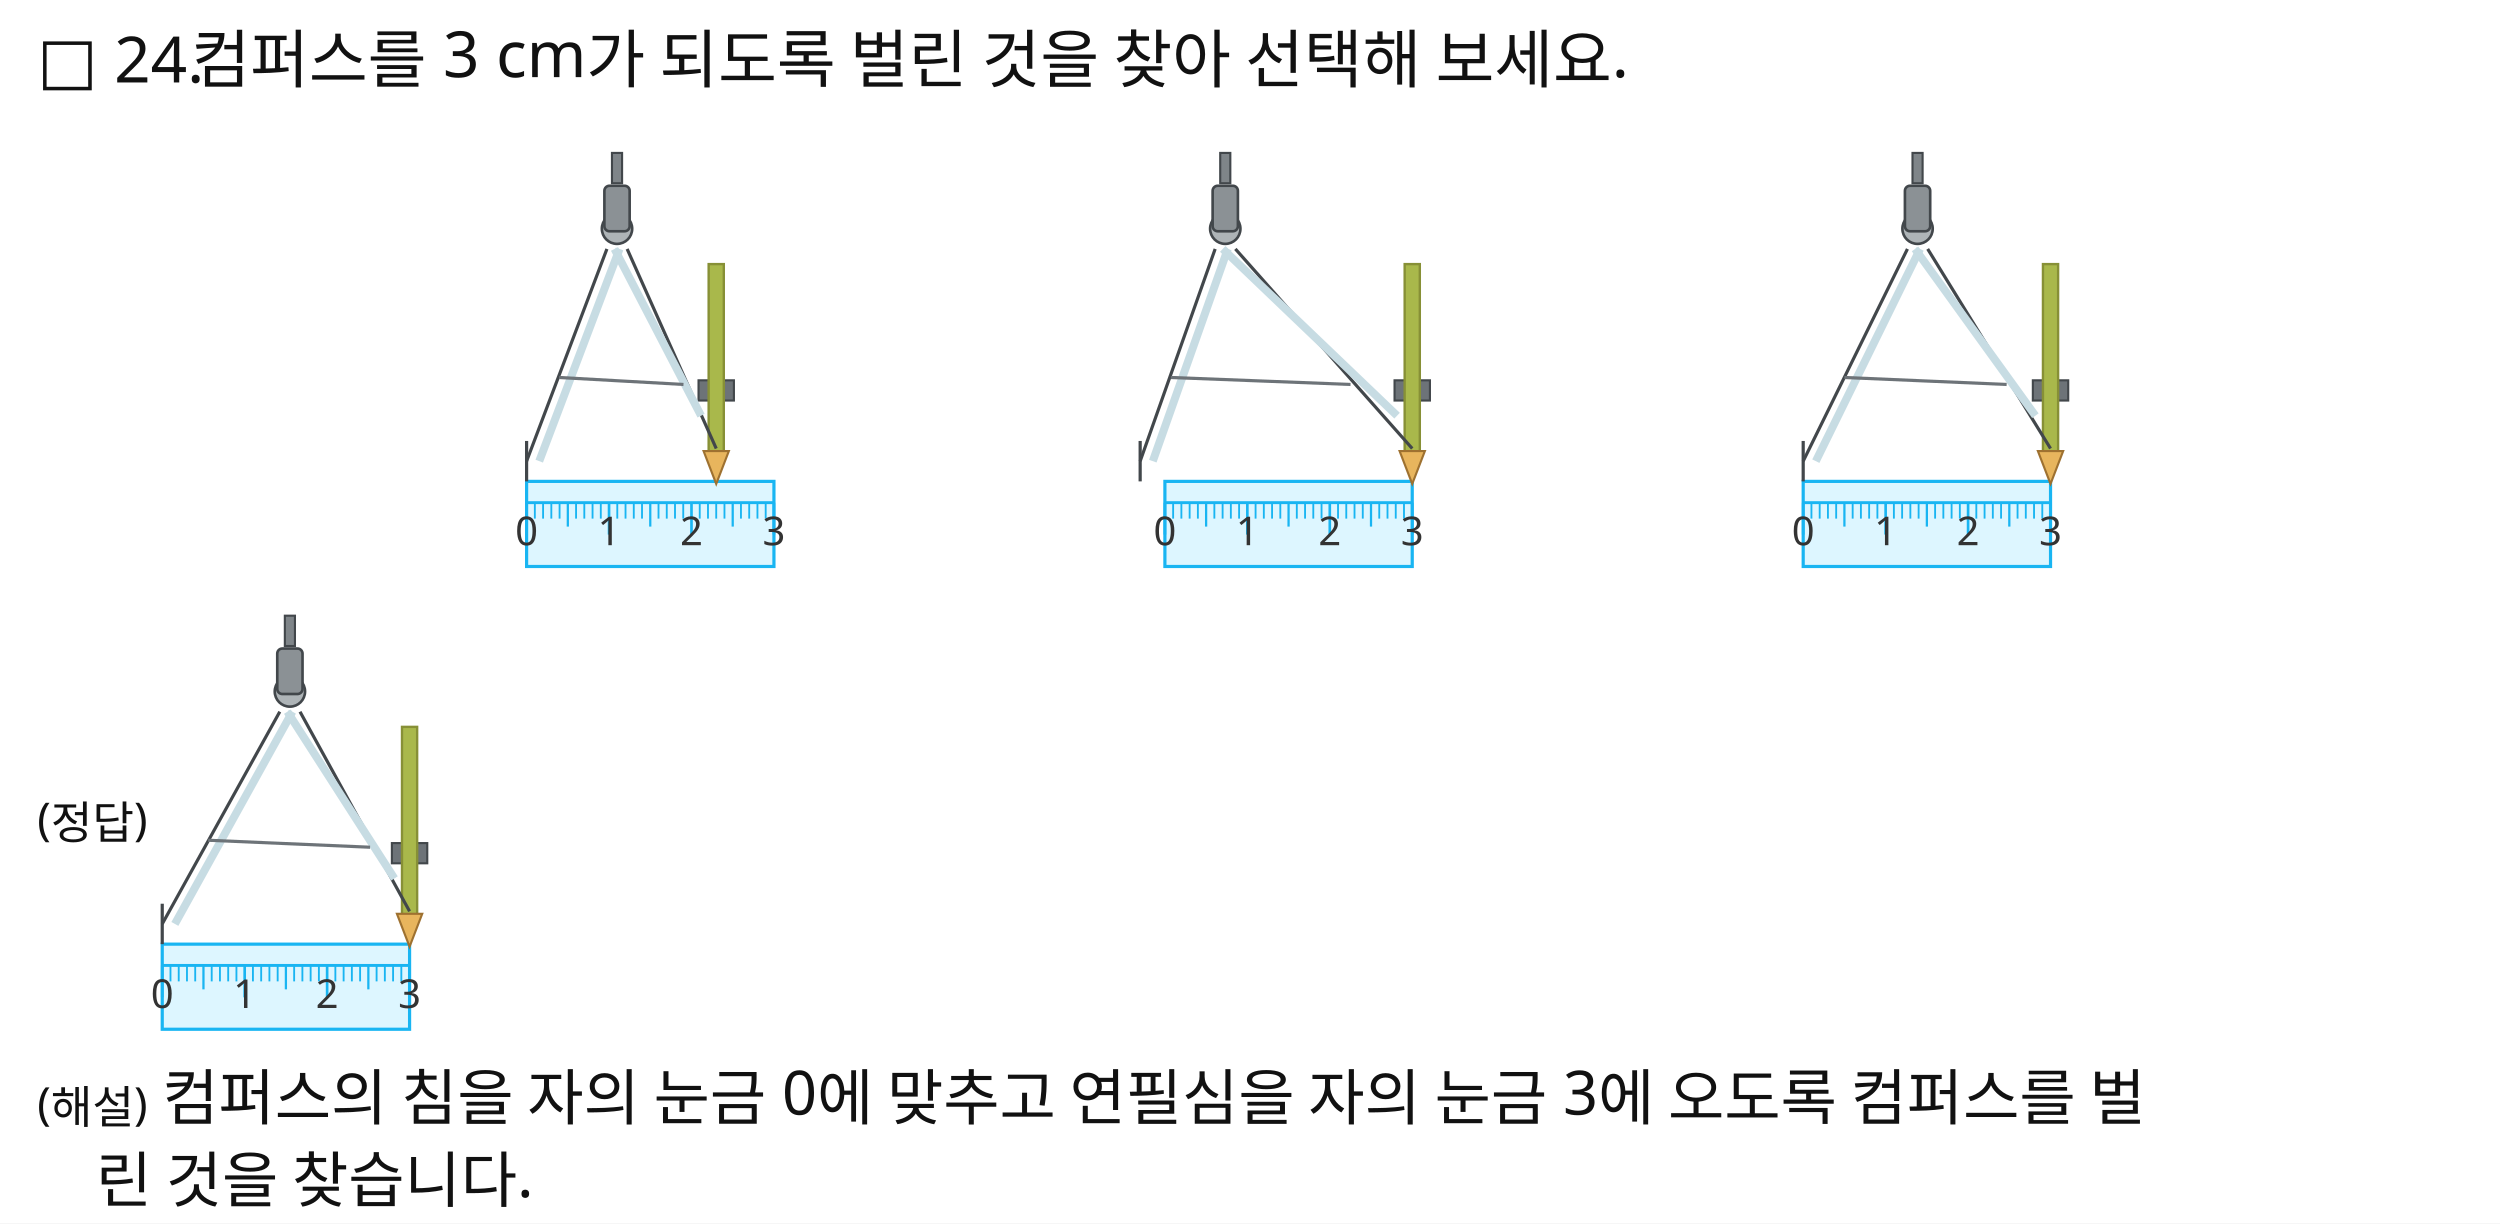
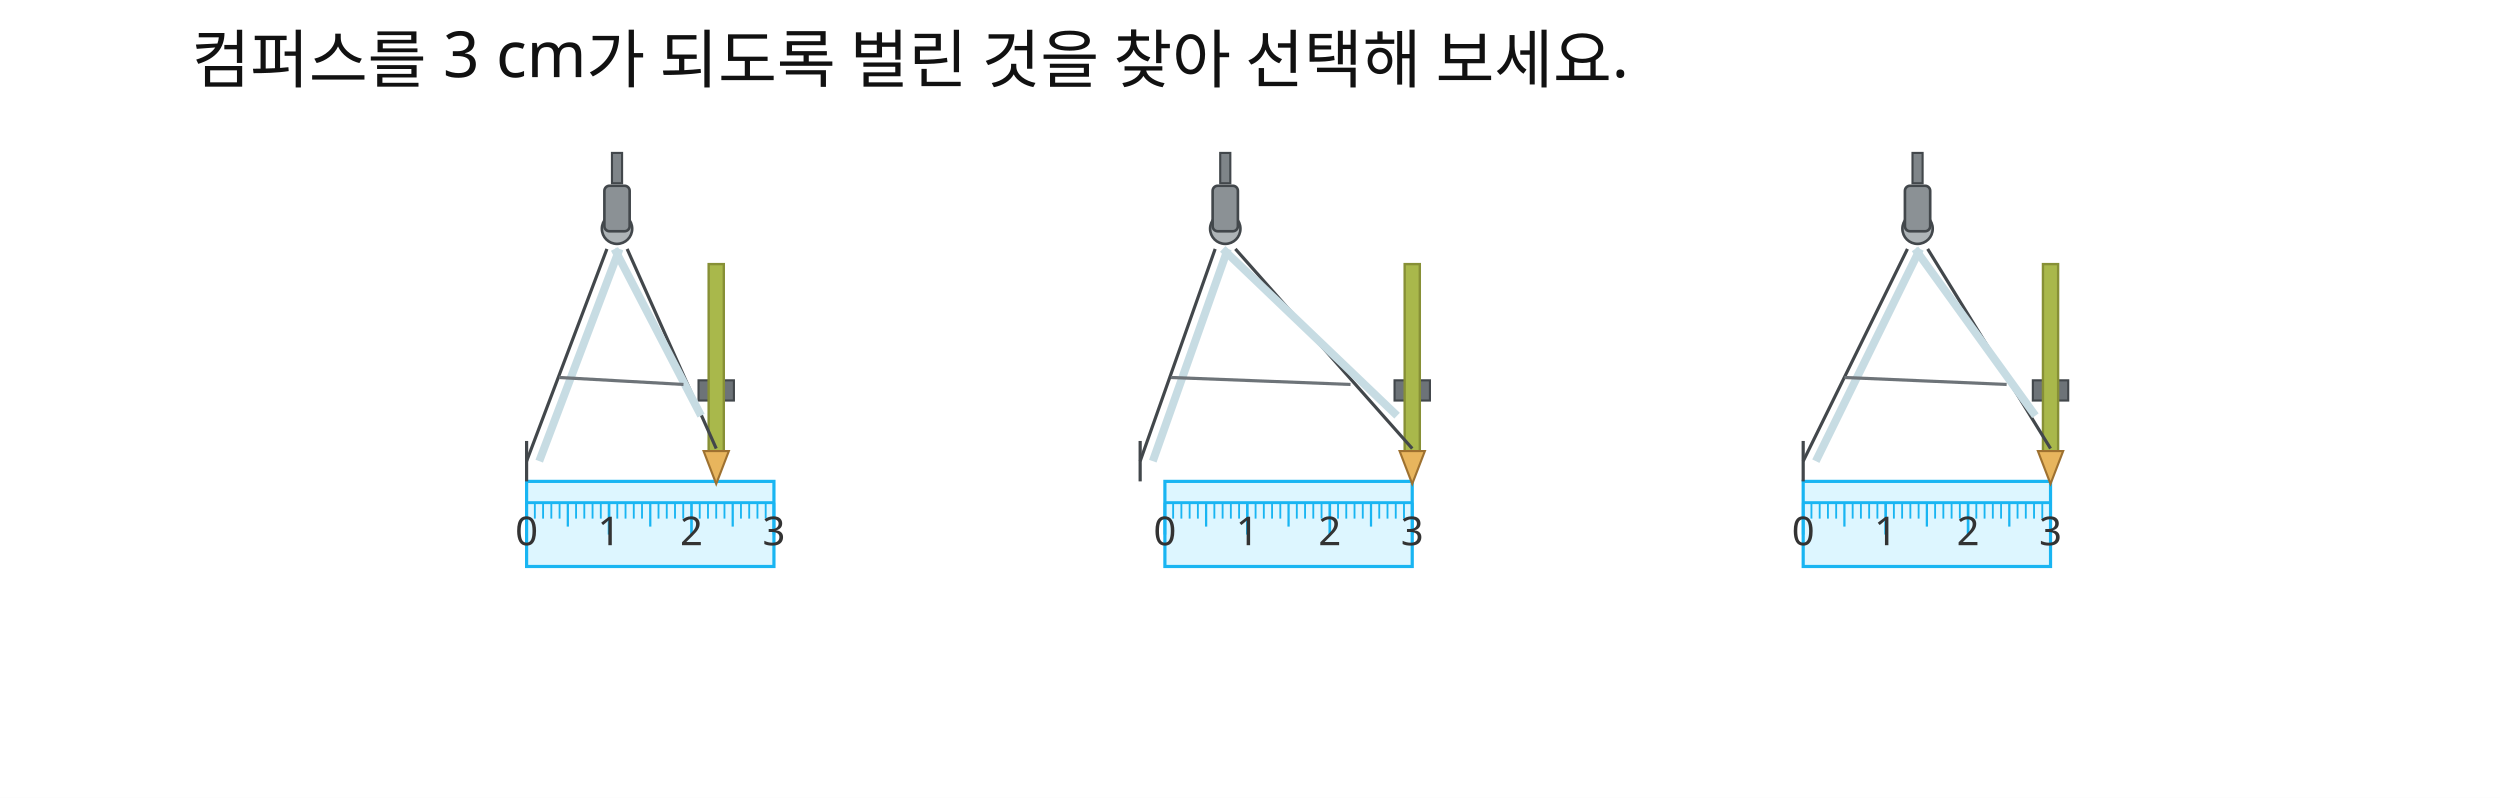
- <svg xmlns="http://www.w3.org/2000/svg" width="940" height="460" viewBox="0 0 940 460">
-   <rect x="0" y="0" width="940" height="460" fill="#FFFFFF" />
-   <text id="slot.q.prefix.text" x="14" y="31" fill="#111111" font-family="Noto Sans KR, sans-serif" font-size="24">□ 24.</text>
+ <svg xmlns="http://www.w3.org/2000/svg" width="940" height="300" viewBox="0 0 940 300">
+   <rect x="0" y="0" width="940" height="300" fill="#FFFFFF" />
  <text id="slot.q.text.text" x="72" y="31" fill="#111111" font-family="Noto Sans KR, sans-serif" font-size="24">컴퍼스를 3 cm가 되도록 벌린 것을 찾아 선택해 보세요.</text>
  <rect id="slot.choice1.ruler.body.rect" x="198" y="181" width="93" height="32" fill="#DDF6FF" stroke="#19B5F2" stroke-width="1.2" />
  <circle id="slot.choice1.compass.hinge.circle" cx="232" cy="86" r="5.7" stroke="#42474B" stroke-width="1" fill="#AEB4B7" />
  <rect id="slot.choice1.compass.head.rect" x="227.25" y="69.85" width="9.5" height="17.1" fill="#8B9195" stroke="#42474B" stroke-width="1" rx="1.9" ry="1.9" />
  <rect id="slot.choice1.compass.knob.rect" x="230.1" y="57.5" width="3.8" height="11.4" fill="#7F8589" stroke="#42474B" stroke-width="0.8" />
  <rect id="slot.choice1.compass.clamp.rect" x="262.65" y="143" width="13.3" height="7.6" fill="#6D7378" stroke="#42474B" stroke-width="0.8" />
  <rect id="slot.choice1.compass.pencil.body.rect" x="266.45" y="99.3" width="5.7" height="71.25" fill="#A9B84B" stroke="#879036" stroke-width="0.9" />
  <polygon id="slot.choice1.compass.pencil.tip.polygon" points="264.55,169.6 274.05,169.6 269.3,181.95" stroke="#9E7130" stroke-width="0.8" fill="#E8B55D" />
  <rect id="slot.choice2.ruler.body.rect" x="438" y="181" width="93" height="32" fill="#DDF6FF" stroke="#19B5F2" stroke-width="1.2" />
  <circle id="slot.choice2.compass.hinge.circle" cx="460.7" cy="86" r="5.7" stroke="#42474B" stroke-width="1" fill="#AEB4B7" />
  <rect id="slot.choice2.compass.head.rect" x="455.95" y="69.85" width="9.5" height="17.1" fill="#8B9195" stroke="#42474B" stroke-width="1" rx="1.9" ry="1.9" />
  <rect id="slot.choice2.compass.knob.rect" x="458.8" y="57.5" width="3.8" height="11.4" fill="#7F8589" stroke="#42474B" stroke-width="0.8" />
  <rect id="slot.choice2.compass.clamp.rect" x="524.35" y="143" width="13.3" height="7.6" fill="#6D7378" stroke="#42474B" stroke-width="0.8" />
  <rect id="slot.choice2.compass.pencil.body.rect" x="528.15" y="99.3" width="5.7" height="71.25" fill="#A9B84B" stroke="#879036" stroke-width="0.9" />
  <polygon id="slot.choice2.compass.pencil.tip.polygon" points="526.25,169.6 535.75,169.6 531,181.95" stroke="#9E7130" stroke-width="0.8" fill="#E8B55D" />
  <rect id="slot.choice3.ruler.body.rect" x="678" y="181" width="93" height="32" fill="#DDF6FF" stroke="#19B5F2" stroke-width="1.2" />
  <circle id="slot.choice3.compass.hinge.circle" cx="721" cy="86" r="5.7" stroke="#42474B" stroke-width="1" fill="#AEB4B7" />
  <rect id="slot.choice3.compass.head.rect" x="716.25" y="69.85" width="9.5" height="17.1" fill="#8B9195" stroke="#42474B" stroke-width="1" rx="1.9" ry="1.9" />
  <rect id="slot.choice3.compass.knob.rect" x="719.1" y="57.5" width="3.8" height="11.4" fill="#7F8589" stroke="#42474B" stroke-width="0.8" />
  <rect id="slot.choice3.compass.clamp.rect" x="764.35" y="143" width="13.3" height="7.6" fill="#6D7378" stroke="#42474B" stroke-width="0.8" />
  <rect id="slot.choice3.compass.pencil.body.rect" x="768.15" y="99.3" width="5.7" height="71.25" fill="#A9B84B" stroke="#879036" stroke-width="0.9" />
  <polygon id="slot.choice3.compass.pencil.tip.polygon" points="766.25,169.6 775.75,169.6 771,181.95" stroke="#9E7130" stroke-width="0.8" fill="#E8B55D" />
  <line id="slot.choice1.ruler.top.line" x1="198" y1="189" x2="291" y2="189" stroke="#19B5F2" stroke-width="1.1" />
  <line id="slot.choice1.ruler.tick.00.line" x1="198" y1="189" x2="198" y2="201" stroke="#19B5F2" stroke-width="1" />
  <line id="slot.choice1.ruler.tick.01.line" x1="201.1" y1="189" x2="201.1" y2="195" stroke="#19B5F2" stroke-width="0.7" />
  <line id="slot.choice1.ruler.tick.02.line" x1="204.2" y1="189" x2="204.2" y2="195" stroke="#19B5F2" stroke-width="0.7" />
  <line id="slot.choice1.ruler.tick.03.line" x1="207.3" y1="189" x2="207.3" y2="195" stroke="#19B5F2" stroke-width="0.7" />
  <line id="slot.choice1.ruler.tick.04.line" x1="210.4" y1="189" x2="210.4" y2="195" stroke="#19B5F2" stroke-width="0.7" />
  <line id="slot.choice1.ruler.tick.05.line" x1="213.5" y1="189" x2="213.5" y2="198" stroke="#19B5F2" stroke-width="0.85" />
  <line id="slot.choice1.ruler.tick.06.line" x1="216.6" y1="189" x2="216.6" y2="195" stroke="#19B5F2" stroke-width="0.7" />
  <line id="slot.choice1.ruler.tick.07.line" x1="219.7" y1="189" x2="219.7" y2="195" stroke="#19B5F2" stroke-width="0.7" />
  <line id="slot.choice1.ruler.tick.08.line" x1="222.8" y1="189" x2="222.8" y2="195" stroke="#19B5F2" stroke-width="0.7" />
  <line id="slot.choice1.ruler.tick.09.line" x1="225.9" y1="189" x2="225.9" y2="195" stroke="#19B5F2" stroke-width="0.7" />
  <line id="slot.choice1.ruler.tick.10.line" x1="229" y1="189" x2="229" y2="201" stroke="#19B5F2" stroke-width="1" />
  <line id="slot.choice1.ruler.tick.11.line" x1="232.1" y1="189" x2="232.1" y2="195" stroke="#19B5F2" stroke-width="0.7" />
  <line id="slot.choice1.ruler.tick.12.line" x1="235.2" y1="189" x2="235.2" y2="195" stroke="#19B5F2" stroke-width="0.7" />
  <line id="slot.choice1.ruler.tick.13.line" x1="238.3" y1="189" x2="238.3" y2="195" stroke="#19B5F2" stroke-width="0.7" />
  <line id="slot.choice1.ruler.tick.14.line" x1="241.4" y1="189" x2="241.4" y2="195" stroke="#19B5F2" stroke-width="0.7" />
  <line id="slot.choice1.ruler.tick.15.line" x1="244.5" y1="189" x2="244.5" y2="198" stroke="#19B5F2" stroke-width="0.85" />
  <line id="slot.choice1.ruler.tick.16.line" x1="247.6" y1="189" x2="247.6" y2="195" stroke="#19B5F2" stroke-width="0.7" />
  <line id="slot.choice1.ruler.tick.17.line" x1="250.7" y1="189" x2="250.7" y2="195" stroke="#19B5F2" stroke-width="0.7" />
  <line id="slot.choice1.ruler.tick.18.line" x1="253.8" y1="189" x2="253.8" y2="195" stroke="#19B5F2" stroke-width="0.7" />
  <line id="slot.choice1.ruler.tick.19.line" x1="256.9" y1="189" x2="256.9" y2="195" stroke="#19B5F2" stroke-width="0.7" />
  <line id="slot.choice1.ruler.tick.20.line" x1="260" y1="189" x2="260" y2="201" stroke="#19B5F2" stroke-width="1" />
  <line id="slot.choice1.ruler.tick.21.line" x1="263.1" y1="189" x2="263.1" y2="195" stroke="#19B5F2" stroke-width="0.7" />
  <line id="slot.choice1.ruler.tick.22.line" x1="266.2" y1="189" x2="266.2" y2="195" stroke="#19B5F2" stroke-width="0.7" />
  <line id="slot.choice1.ruler.tick.23.line" x1="269.3" y1="189" x2="269.3" y2="195" stroke="#19B5F2" stroke-width="0.7" />
  <line id="slot.choice1.ruler.tick.24.line" x1="272.4" y1="189" x2="272.4" y2="195" stroke="#19B5F2" stroke-width="0.7" />
  <line id="slot.choice1.ruler.tick.25.line" x1="275.5" y1="189" x2="275.5" y2="198" stroke="#19B5F2" stroke-width="0.85" />
  <line id="slot.choice1.ruler.tick.26.line" x1="278.6" y1="189" x2="278.6" y2="195" stroke="#19B5F2" stroke-width="0.7" />
  <line id="slot.choice1.ruler.tick.27.line" x1="281.7" y1="189" x2="281.7" y2="195" stroke="#19B5F2" stroke-width="0.7" />
  <line id="slot.choice1.ruler.tick.28.line" x1="284.8" y1="189" x2="284.8" y2="195" stroke="#19B5F2" stroke-width="0.7" />
  <line id="slot.choice1.ruler.tick.29.line" x1="287.9" y1="189" x2="287.9" y2="195" stroke="#19B5F2" stroke-width="0.7" />
  <line id="slot.choice1.ruler.tick.30.line" x1="291" y1="189" x2="291" y2="201" stroke="#19B5F2" stroke-width="1" />
  <line id="slot.choice1.compass.leg.left.outer.line" x1="228.2" y1="93.6" x2="198" y2="173.4" stroke="#42474B" stroke-width="1.2" />
  <line id="slot.choice1.compass.leg.left.inner.line" x1="232.95" y1="93.6" x2="202.75" y2="173.4" stroke="#C7DCE3" stroke-width="3" />
  <line id="slot.choice1.compass.leg.right.outer.line" x1="235.8" y1="93.6" x2="269.3" y2="168.65" stroke="#42474B" stroke-width="1.2" />
  <line id="slot.choice1.compass.leg.right.inner.line" x1="231.05" y1="93.6" x2="263.6" y2="156.3" stroke="#C7DCE3" stroke-width="3" />
  <line id="slot.choice1.compass.bar.left.line" x1="210.24" y1="141.936" x2="256.991" y2="144.558" stroke="#6D7378" stroke-width="1.2" />
  <line id="slot.choice1.compass.needle.tip.line" x1="198" y1="165.8" x2="198" y2="181" stroke="#42474B" stroke-width="1.2" />
  <line id="slot.choice2.ruler.top.line" x1="438" y1="189" x2="531" y2="189" stroke="#19B5F2" stroke-width="1.1" />
  <line id="slot.choice2.ruler.tick.00.line" x1="438" y1="189" x2="438" y2="201" stroke="#19B5F2" stroke-width="1" />
  <line id="slot.choice2.ruler.tick.01.line" x1="441.1" y1="189" x2="441.1" y2="195" stroke="#19B5F2" stroke-width="0.7" />
  <line id="slot.choice2.ruler.tick.02.line" x1="444.2" y1="189" x2="444.2" y2="195" stroke="#19B5F2" stroke-width="0.7" />
  <line id="slot.choice2.ruler.tick.03.line" x1="447.3" y1="189" x2="447.3" y2="195" stroke="#19B5F2" stroke-width="0.7" />
  <line id="slot.choice2.ruler.tick.04.line" x1="450.4" y1="189" x2="450.4" y2="195" stroke="#19B5F2" stroke-width="0.7" />
  <line id="slot.choice2.ruler.tick.05.line" x1="453.5" y1="189" x2="453.5" y2="198" stroke="#19B5F2" stroke-width="0.85" />
  <line id="slot.choice2.ruler.tick.06.line" x1="456.6" y1="189" x2="456.6" y2="195" stroke="#19B5F2" stroke-width="0.7" />
  <line id="slot.choice2.ruler.tick.07.line" x1="459.7" y1="189" x2="459.7" y2="195" stroke="#19B5F2" stroke-width="0.7" />
  <line id="slot.choice2.ruler.tick.08.line" x1="462.8" y1="189" x2="462.8" y2="195" stroke="#19B5F2" stroke-width="0.7" />
  <line id="slot.choice2.ruler.tick.09.line" x1="465.9" y1="189" x2="465.9" y2="195" stroke="#19B5F2" stroke-width="0.7" />
  <line id="slot.choice2.ruler.tick.10.line" x1="469" y1="189" x2="469" y2="201" stroke="#19B5F2" stroke-width="1" />
  <line id="slot.choice2.ruler.tick.11.line" x1="472.1" y1="189" x2="472.1" y2="195" stroke="#19B5F2" stroke-width="0.7" />
  <line id="slot.choice2.ruler.tick.12.line" x1="475.2" y1="189" x2="475.2" y2="195" stroke="#19B5F2" stroke-width="0.7" />
  <line id="slot.choice2.ruler.tick.13.line" x1="478.3" y1="189" x2="478.3" y2="195" stroke="#19B5F2" stroke-width="0.7" />
  <line id="slot.choice2.ruler.tick.14.line" x1="481.4" y1="189" x2="481.4" y2="195" stroke="#19B5F2" stroke-width="0.7" />
  <line id="slot.choice2.ruler.tick.15.line" x1="484.5" y1="189" x2="484.5" y2="198" stroke="#19B5F2" stroke-width="0.85" />
  <line id="slot.choice2.ruler.tick.16.line" x1="487.6" y1="189" x2="487.6" y2="195" stroke="#19B5F2" stroke-width="0.7" />
  <line id="slot.choice2.ruler.tick.17.line" x1="490.7" y1="189" x2="490.7" y2="195" stroke="#19B5F2" stroke-width="0.7" />
  <line id="slot.choice2.ruler.tick.18.line" x1="493.8" y1="189" x2="493.8" y2="195" stroke="#19B5F2" stroke-width="0.7" />
  <line id="slot.choice2.ruler.tick.19.line" x1="496.9" y1="189" x2="496.9" y2="195" stroke="#19B5F2" stroke-width="0.7" />
  <line id="slot.choice2.ruler.tick.20.line" x1="500" y1="189" x2="500" y2="201" stroke="#19B5F2" stroke-width="1" />
  <line id="slot.choice2.ruler.tick.21.line" x1="503.1" y1="189" x2="503.1" y2="195" stroke="#19B5F2" stroke-width="0.7" />
  <line id="slot.choice2.ruler.tick.22.line" x1="506.2" y1="189" x2="506.2" y2="195" stroke="#19B5F2" stroke-width="0.7" />
  <line id="slot.choice2.ruler.tick.23.line" x1="509.3" y1="189" x2="509.3" y2="195" stroke="#19B5F2" stroke-width="0.7" />
  <line id="slot.choice2.ruler.tick.24.line" x1="512.4" y1="189" x2="512.4" y2="195" stroke="#19B5F2" stroke-width="0.7" />
  <line id="slot.choice2.ruler.tick.25.line" x1="515.5" y1="189" x2="515.5" y2="198" stroke="#19B5F2" stroke-width="0.85" />
  <line id="slot.choice2.ruler.tick.26.line" x1="518.6" y1="189" x2="518.6" y2="195" stroke="#19B5F2" stroke-width="0.7" />
  <line id="slot.choice2.ruler.tick.27.line" x1="521.7" y1="189" x2="521.7" y2="195" stroke="#19B5F2" stroke-width="0.7" />
  <line id="slot.choice2.ruler.tick.28.line" x1="524.8" y1="189" x2="524.8" y2="195" stroke="#19B5F2" stroke-width="0.7" />
  <line id="slot.choice2.ruler.tick.29.line" x1="527.9" y1="189" x2="527.9" y2="195" stroke="#19B5F2" stroke-width="0.7" />
  <line id="slot.choice2.ruler.tick.30.line" x1="531" y1="189" x2="531" y2="201" stroke="#19B5F2" stroke-width="1" />
  <line id="slot.choice2.compass.leg.left.outer.line" x1="456.9" y1="93.6" x2="428.7" y2="173.4" stroke="#42474B" stroke-width="1.2" />
  <line id="slot.choice2.compass.leg.left.inner.line" x1="461.65" y1="93.6" x2="433.45" y2="173.4" stroke="#C7DCE3" stroke-width="3" />
  <line id="slot.choice2.compass.leg.right.outer.line" x1="464.5" y1="93.6" x2="531" y2="168.65" stroke="#42474B" stroke-width="1.2" />
  <line id="slot.choice2.compass.leg.right.inner.line" x1="459.75" y1="93.6" x2="525.3" y2="156.3" stroke="#C7DCE3" stroke-width="3" />
  <line id="slot.choice2.compass.bar.left.line" x1="440.22" y1="141.936" x2="507.801" y2="144.558" stroke="#6D7378" stroke-width="1.2" />
  <line id="slot.choice2.compass.needle.tip.line" x1="428.7" y1="165.8" x2="428.7" y2="181" stroke="#42474B" stroke-width="1.2" />
  <line id="slot.choice3.ruler.top.line" x1="678" y1="189" x2="771" y2="189" stroke="#19B5F2" stroke-width="1.1" />
  <line id="slot.choice3.ruler.tick.00.line" x1="678" y1="189" x2="678" y2="201" stroke="#19B5F2" stroke-width="1" />
  <line id="slot.choice3.ruler.tick.01.line" x1="681.1" y1="189" x2="681.1" y2="195" stroke="#19B5F2" stroke-width="0.7" />
  <line id="slot.choice3.ruler.tick.02.line" x1="684.2" y1="189" x2="684.2" y2="195" stroke="#19B5F2" stroke-width="0.7" />
  <line id="slot.choice3.ruler.tick.03.line" x1="687.3" y1="189" x2="687.3" y2="195" stroke="#19B5F2" stroke-width="0.7" />
  <line id="slot.choice3.ruler.tick.04.line" x1="690.4" y1="189" x2="690.4" y2="195" stroke="#19B5F2" stroke-width="0.7" />
  <line id="slot.choice3.ruler.tick.05.line" x1="693.5" y1="189" x2="693.5" y2="198" stroke="#19B5F2" stroke-width="0.85" />
  <line id="slot.choice3.ruler.tick.06.line" x1="696.6" y1="189" x2="696.6" y2="195" stroke="#19B5F2" stroke-width="0.7" />
  <line id="slot.choice3.ruler.tick.07.line" x1="699.7" y1="189" x2="699.7" y2="195" stroke="#19B5F2" stroke-width="0.7" />
  <line id="slot.choice3.ruler.tick.08.line" x1="702.8" y1="189" x2="702.8" y2="195" stroke="#19B5F2" stroke-width="0.7" />
  <line id="slot.choice3.ruler.tick.09.line" x1="705.9" y1="189" x2="705.9" y2="195" stroke="#19B5F2" stroke-width="0.7" />
  <line id="slot.choice3.ruler.tick.10.line" x1="709" y1="189" x2="709" y2="201" stroke="#19B5F2" stroke-width="1" />
  <line id="slot.choice3.ruler.tick.11.line" x1="712.1" y1="189" x2="712.1" y2="195" stroke="#19B5F2" stroke-width="0.7" />
  <line id="slot.choice3.ruler.tick.12.line" x1="715.2" y1="189" x2="715.2" y2="195" stroke="#19B5F2" stroke-width="0.7" />
  <line id="slot.choice3.ruler.tick.13.line" x1="718.3" y1="189" x2="718.3" y2="195" stroke="#19B5F2" stroke-width="0.7" />
  <line id="slot.choice3.ruler.tick.14.line" x1="721.4" y1="189" x2="721.4" y2="195" stroke="#19B5F2" stroke-width="0.7" />
  <line id="slot.choice3.ruler.tick.15.line" x1="724.5" y1="189" x2="724.5" y2="198" stroke="#19B5F2" stroke-width="0.85" />
  <line id="slot.choice3.ruler.tick.16.line" x1="727.6" y1="189" x2="727.6" y2="195" stroke="#19B5F2" stroke-width="0.7" />
  <line id="slot.choice3.ruler.tick.17.line" x1="730.7" y1="189" x2="730.7" y2="195" stroke="#19B5F2" stroke-width="0.7" />
  <line id="slot.choice3.ruler.tick.18.line" x1="733.8" y1="189" x2="733.8" y2="195" stroke="#19B5F2" stroke-width="0.7" />
  <line id="slot.choice3.ruler.tick.19.line" x1="736.9" y1="189" x2="736.9" y2="195" stroke="#19B5F2" stroke-width="0.7" />
  <line id="slot.choice3.ruler.tick.20.line" x1="740" y1="189" x2="740" y2="201" stroke="#19B5F2" stroke-width="1" />
  <line id="slot.choice3.ruler.tick.21.line" x1="743.1" y1="189" x2="743.1" y2="195" stroke="#19B5F2" stroke-width="0.7" />
  <line id="slot.choice3.ruler.tick.22.line" x1="746.2" y1="189" x2="746.2" y2="195" stroke="#19B5F2" stroke-width="0.7" />
  <line id="slot.choice3.ruler.tick.23.line" x1="749.3" y1="189" x2="749.3" y2="195" stroke="#19B5F2" stroke-width="0.7" />
  <line id="slot.choice3.ruler.tick.24.line" x1="752.4" y1="189" x2="752.4" y2="195" stroke="#19B5F2" stroke-width="0.7" />
  <line id="slot.choice3.ruler.tick.25.line" x1="755.5" y1="189" x2="755.5" y2="198" stroke="#19B5F2" stroke-width="0.85" />
  <line id="slot.choice3.ruler.tick.26.line" x1="758.6" y1="189" x2="758.6" y2="195" stroke="#19B5F2" stroke-width="0.7" />
  <line id="slot.choice3.ruler.tick.27.line" x1="761.7" y1="189" x2="761.7" y2="195" stroke="#19B5F2" stroke-width="0.7" />
  <line id="slot.choice3.ruler.tick.28.line" x1="764.8" y1="189" x2="764.8" y2="195" stroke="#19B5F2" stroke-width="0.7" />
  <line id="slot.choice3.ruler.tick.29.line" x1="767.9" y1="189" x2="767.9" y2="195" stroke="#19B5F2" stroke-width="0.7" />
  <line id="slot.choice3.ruler.tick.30.line" x1="771" y1="189" x2="771" y2="201" stroke="#19B5F2" stroke-width="1" />
  <line id="slot.choice3.compass.leg.left.outer.line" x1="717.2" y1="93.6" x2="678" y2="173.4" stroke="#42474B" stroke-width="1.2" />
  <line id="slot.choice3.compass.leg.left.inner.line" x1="721.95" y1="93.6" x2="682.75" y2="173.4" stroke="#C7DCE3" stroke-width="3" />
  <line id="slot.choice3.compass.leg.right.outer.line" x1="724.8" y1="93.6" x2="771" y2="168.65" stroke="#42474B" stroke-width="1.2" />
  <line id="slot.choice3.compass.leg.right.inner.line" x1="720.05" y1="93.6" x2="765.3" y2="156.3" stroke="#C7DCE3" stroke-width="3" />
  <line id="slot.choice3.compass.bar.left.line" x1="693.48" y1="141.936" x2="754.5" y2="144.558" stroke="#6D7378" stroke-width="1.2" />
  <line id="slot.choice3.compass.needle.tip.line" x1="678" y1="165.8" x2="678" y2="181" stroke="#42474B" stroke-width="1.2" />
  <text id="slot.choice1.ruler.label.0.text" x="198" y="205" fill="#333333" font-family="Noto Sans KR, sans-serif" font-size="15" text-anchor="middle">0</text>
  <text id="slot.choice1.ruler.label.1.text" x="229" y="205" fill="#333333" font-family="Noto Sans KR, sans-serif" font-size="15" text-anchor="middle">1</text>
  <text id="slot.choice1.ruler.label.2.text" x="260" y="205" fill="#333333" font-family="Noto Sans KR, sans-serif" font-size="15" text-anchor="middle">2</text>
  <text id="slot.choice1.ruler.label.3.text" x="291" y="205" fill="#333333" font-family="Noto Sans KR, sans-serif" font-size="15" text-anchor="middle">3</text>
  <text id="slot.choice2.ruler.label.0.text" x="438" y="205" fill="#333333" font-family="Noto Sans KR, sans-serif" font-size="15" text-anchor="middle">0</text>
  <text id="slot.choice2.ruler.label.1.text" x="469" y="205" fill="#333333" font-family="Noto Sans KR, sans-serif" font-size="15" text-anchor="middle">1</text>
  <text id="slot.choice2.ruler.label.2.text" x="500" y="205" fill="#333333" font-family="Noto Sans KR, sans-serif" font-size="15" text-anchor="middle">2</text>
  <text id="slot.choice2.ruler.label.3.text" x="531" y="205" fill="#333333" font-family="Noto Sans KR, sans-serif" font-size="15" text-anchor="middle">3</text>
  <text id="slot.choice3.ruler.label.0.text" x="678" y="205" fill="#333333" font-family="Noto Sans KR, sans-serif" font-size="15" text-anchor="middle">0</text>
  <text id="slot.choice3.ruler.label.1.text" x="709" y="205" fill="#333333" font-family="Noto Sans KR, sans-serif" font-size="15" text-anchor="middle">1</text>
  <text id="slot.choice3.ruler.label.2.text" x="740" y="205" fill="#333333" font-family="Noto Sans KR, sans-serif" font-size="15" text-anchor="middle">2</text>
  <text id="slot.choice3.ruler.label.3.text" x="771" y="205" fill="#333333" font-family="Noto Sans KR, sans-serif" font-size="15" text-anchor="middle">3</text>
-   <rect id="slot.answer.diagram.ruler.body.rect" x="61" y="355" width="93" height="32" fill="#DDF6FF" stroke="#19B5F2" stroke-width="1.2" />
-   <circle id="slot.answer.diagram.compass.hinge.circle" cx="109" cy="260" r="5.7" stroke="#42474B" stroke-width="1" fill="#AEB4B7" />
-   <rect id="slot.answer.diagram.compass.head.rect" x="104.25" y="243.85" width="9.5" height="17.1" fill="#8B9195" stroke="#42474B" stroke-width="1" rx="1.9" ry="1.9" />
-   <rect id="slot.answer.diagram.compass.knob.rect" x="107.1" y="231.5" width="3.8" height="11.4" fill="#7F8589" stroke="#42474B" stroke-width="0.8" />
-   <rect id="slot.answer.diagram.compass.clamp.rect" x="147.35" y="317" width="13.3" height="7.6" fill="#6D7378" stroke="#42474B" stroke-width="0.8" />
-   <rect id="slot.answer.diagram.compass.pencil.body.rect" x="151.15" y="273.3" width="5.7" height="71.25" fill="#A9B84B" stroke="#879036" stroke-width="0.9" />
-   <polygon id="slot.answer.diagram.compass.pencil.tip.polygon" points="149.25,343.6 158.75,343.6 154,355.95" stroke="#9E7130" stroke-width="0.8" fill="#E8B55D" />
-   <line id="slot.answer.diagram.ruler.top.line" x1="61" y1="363" x2="154" y2="363" stroke="#19B5F2" stroke-width="1.1" />
-   <line id="slot.answer.diagram.ruler.tick.00.line" x1="61" y1="363" x2="61" y2="375" stroke="#19B5F2" stroke-width="1" />
-   <line id="slot.answer.diagram.ruler.tick.01.line" x1="64.1" y1="363" x2="64.1" y2="369" stroke="#19B5F2" stroke-width="0.7" />
-   <line id="slot.answer.diagram.ruler.tick.02.line" x1="67.2" y1="363" x2="67.2" y2="369" stroke="#19B5F2" stroke-width="0.7" />
-   <line id="slot.answer.diagram.ruler.tick.03.line" x1="70.3" y1="363" x2="70.3" y2="369" stroke="#19B5F2" stroke-width="0.7" />
-   <line id="slot.answer.diagram.ruler.tick.04.line" x1="73.4" y1="363" x2="73.4" y2="369" stroke="#19B5F2" stroke-width="0.7" />
-   <line id="slot.answer.diagram.ruler.tick.05.line" x1="76.5" y1="363" x2="76.5" y2="372" stroke="#19B5F2" stroke-width="0.85" />
-   <line id="slot.answer.diagram.ruler.tick.06.line" x1="79.6" y1="363" x2="79.6" y2="369" stroke="#19B5F2" stroke-width="0.7" />
-   <line id="slot.answer.diagram.ruler.tick.07.line" x1="82.7" y1="363" x2="82.7" y2="369" stroke="#19B5F2" stroke-width="0.7" />
-   <line id="slot.answer.diagram.ruler.tick.08.line" x1="85.8" y1="363" x2="85.8" y2="369" stroke="#19B5F2" stroke-width="0.7" />
-   <line id="slot.answer.diagram.ruler.tick.09.line" x1="88.9" y1="363" x2="88.9" y2="369" stroke="#19B5F2" stroke-width="0.7" />
-   <line id="slot.answer.diagram.ruler.tick.10.line" x1="92" y1="363" x2="92" y2="375" stroke="#19B5F2" stroke-width="1" />
-   <line id="slot.answer.diagram.ruler.tick.11.line" x1="95.1" y1="363" x2="95.1" y2="369" stroke="#19B5F2" stroke-width="0.7" />
-   <line id="slot.answer.diagram.ruler.tick.12.line" x1="98.2" y1="363" x2="98.2" y2="369" stroke="#19B5F2" stroke-width="0.7" />
-   <line id="slot.answer.diagram.ruler.tick.13.line" x1="101.3" y1="363" x2="101.3" y2="369" stroke="#19B5F2" stroke-width="0.7" />
-   <line id="slot.answer.diagram.ruler.tick.14.line" x1="104.4" y1="363" x2="104.4" y2="369" stroke="#19B5F2" stroke-width="0.7" />
-   <line id="slot.answer.diagram.ruler.tick.15.line" x1="107.5" y1="363" x2="107.5" y2="372" stroke="#19B5F2" stroke-width="0.85" />
-   <line id="slot.answer.diagram.ruler.tick.16.line" x1="110.6" y1="363" x2="110.6" y2="369" stroke="#19B5F2" stroke-width="0.7" />
-   <line id="slot.answer.diagram.ruler.tick.17.line" x1="113.7" y1="363" x2="113.7" y2="369" stroke="#19B5F2" stroke-width="0.7" />
-   <line id="slot.answer.diagram.ruler.tick.18.line" x1="116.8" y1="363" x2="116.8" y2="369" stroke="#19B5F2" stroke-width="0.7" />
-   <line id="slot.answer.diagram.ruler.tick.19.line" x1="119.9" y1="363" x2="119.9" y2="369" stroke="#19B5F2" stroke-width="0.7" />
-   <line id="slot.answer.diagram.ruler.tick.20.line" x1="123" y1="363" x2="123" y2="375" stroke="#19B5F2" stroke-width="1" />
-   <line id="slot.answer.diagram.ruler.tick.21.line" x1="126.1" y1="363" x2="126.1" y2="369" stroke="#19B5F2" stroke-width="0.7" />
-   <line id="slot.answer.diagram.ruler.tick.22.line" x1="129.2" y1="363" x2="129.2" y2="369" stroke="#19B5F2" stroke-width="0.7" />
-   <line id="slot.answer.diagram.ruler.tick.23.line" x1="132.3" y1="363" x2="132.3" y2="369" stroke="#19B5F2" stroke-width="0.7" />
-   <line id="slot.answer.diagram.ruler.tick.24.line" x1="135.4" y1="363" x2="135.4" y2="369" stroke="#19B5F2" stroke-width="0.7" />
-   <line id="slot.answer.diagram.ruler.tick.25.line" x1="138.5" y1="363" x2="138.5" y2="372" stroke="#19B5F2" stroke-width="0.85" />
-   <line id="slot.answer.diagram.ruler.tick.26.line" x1="141.6" y1="363" x2="141.6" y2="369" stroke="#19B5F2" stroke-width="0.7" />
-   <line id="slot.answer.diagram.ruler.tick.27.line" x1="144.7" y1="363" x2="144.7" y2="369" stroke="#19B5F2" stroke-width="0.7" />
-   <line id="slot.answer.diagram.ruler.tick.28.line" x1="147.8" y1="363" x2="147.8" y2="369" stroke="#19B5F2" stroke-width="0.7" />
-   <line id="slot.answer.diagram.ruler.tick.29.line" x1="150.9" y1="363" x2="150.9" y2="369" stroke="#19B5F2" stroke-width="0.7" />
-   <line id="slot.answer.diagram.ruler.tick.30.line" x1="154" y1="363" x2="154" y2="375" stroke="#19B5F2" stroke-width="1" />
-   <line id="slot.answer.diagram.compass.leg.left.outer.line" x1="105.2" y1="267.6" x2="61" y2="347.4" stroke="#42474B" stroke-width="1.2" />
-   <line id="slot.answer.diagram.compass.leg.left.inner.line" x1="109.95" y1="267.6" x2="65.75" y2="347.4" stroke="#C7DCE3" stroke-width="3" />
-   <line id="slot.answer.diagram.compass.leg.right.outer.line" x1="112.8" y1="267.6" x2="154" y2="342.65" stroke="#42474B" stroke-width="1.2" />
-   <line id="slot.answer.diagram.compass.leg.right.inner.line" x1="108.05" y1="267.6" x2="148.3" y2="330.3" stroke="#C7DCE3" stroke-width="3" />
-   <line id="slot.answer.diagram.compass.bar.left.line" x1="78.28" y1="315.936" x2="139.15" y2="318.558" stroke="#6D7378" stroke-width="1.2" />
-   <line id="slot.answer.diagram.compass.needle.tip.line" x1="61" y1="339.8" x2="61" y2="355" stroke="#42474B" stroke-width="1.2" />
-   <text id="slot.answer.label.text" x="14" y="314" fill="#111111" font-family="Noto Sans KR, sans-serif" font-size="17">(정답)</text>
-   <text id="slot.answer.diagram.ruler.label.0.text" x="61" y="379" fill="#333333" font-family="Noto Sans KR, sans-serif" font-size="15" text-anchor="middle">0</text>
-   <text id="slot.answer.diagram.ruler.label.1.text" x="92" y="379" fill="#333333" font-family="Noto Sans KR, sans-serif" font-size="15" text-anchor="middle">1</text>
-   <text id="slot.answer.diagram.ruler.label.2.text" x="123" y="379" fill="#333333" font-family="Noto Sans KR, sans-serif" font-size="15" text-anchor="middle">2</text>
-   <text id="slot.answer.diagram.ruler.label.3.text" x="154" y="379" fill="#333333" font-family="Noto Sans KR, sans-serif" font-size="15" text-anchor="middle">3</text>
-   <text id="slot.explanation.label.text" x="14" y="421" fill="#111111" font-family="Noto Sans KR, sans-serif" font-size="17">(해설)</text>
-   <text id="slot.explanation.text1.text" x="61" y="421" fill="#111111" font-family="Noto Sans KR, sans-serif" font-size="23">컴퍼스의 침을 자의 눈금 0에 맞추고 연필심을 자의 눈금 3에 오도록 컴퍼스를 벌</text>
-   <text id="slot.explanation.text2.text" x="36" y="452" fill="#111111" font-family="Noto Sans KR, sans-serif" font-size="23">린 것을 찾습니다.</text>
</svg>
